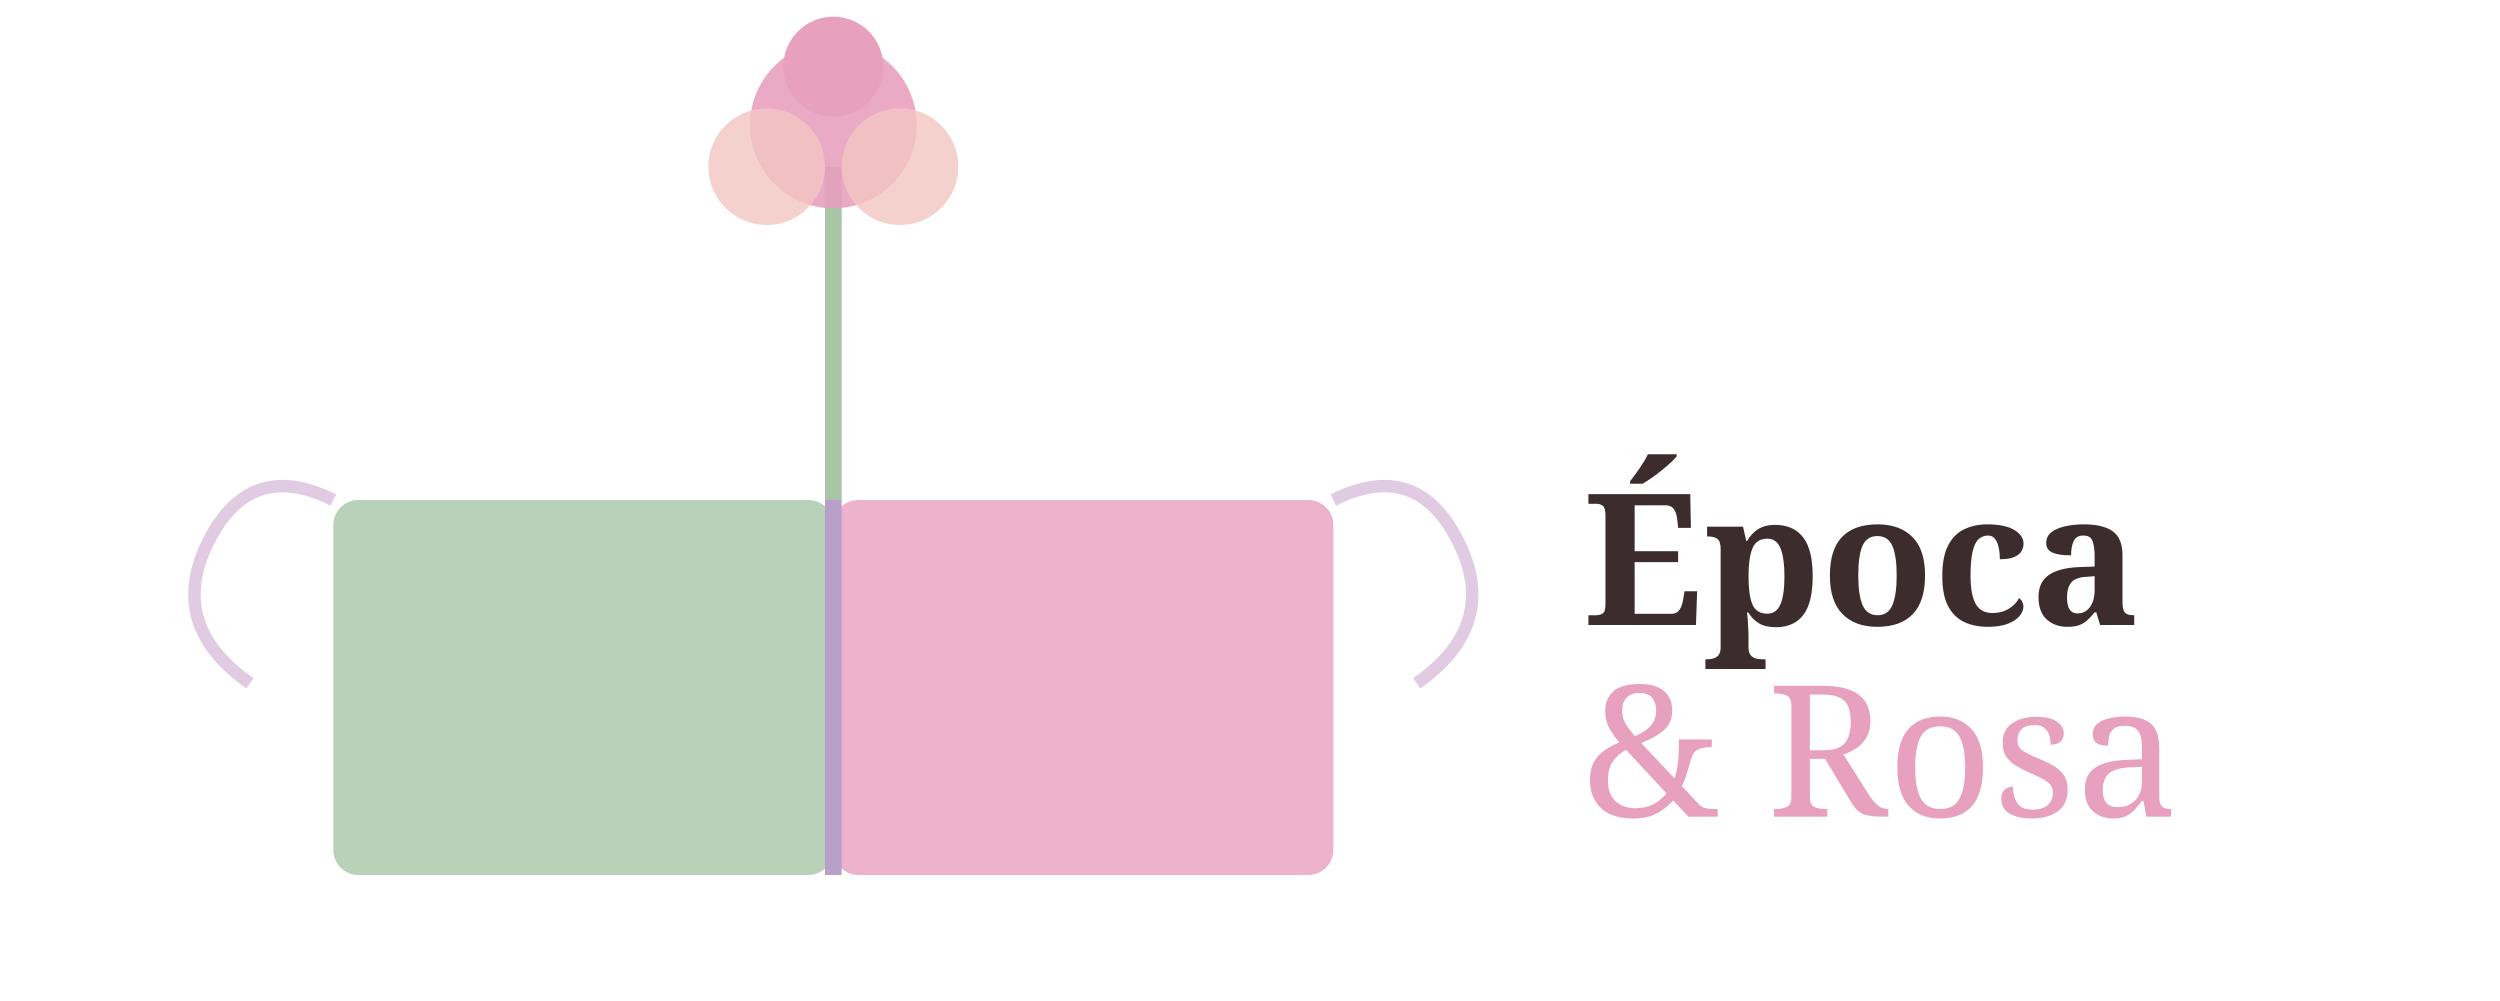
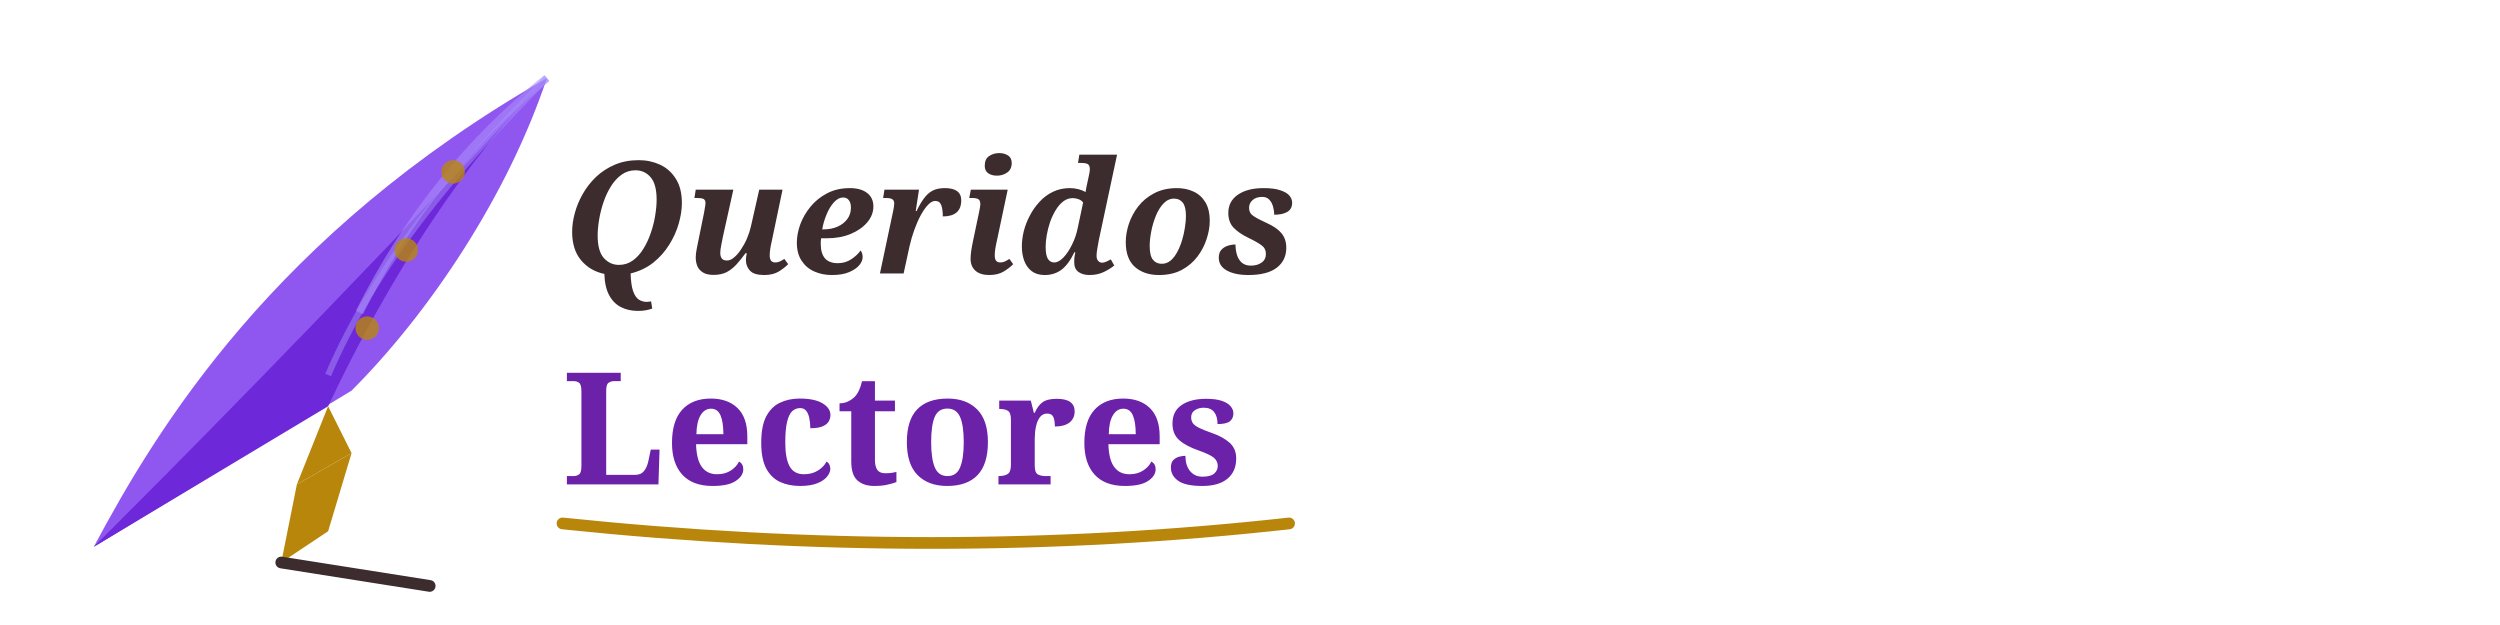
- <svg xmlns="http://www.w3.org/2000/svg" viewBox="0 0 300 120" width="300" height="120">
-   <rect x="40" y="60" width="60" height="45" rx="3" fill="#A8C5A8" opacity="0.8" />
-   <rect x="100" y="60" width="60" height="45" rx="3" fill="#E8A0BF" opacity="0.8" />
-   <line x1="100" y1="60" x2="100" y2="105" stroke="#B8A0C8" stroke-width="2" />
-   <line x1="100" y1="60" x2="100" y2="20" stroke="#A8C5A8" stroke-width="2" />
-   <circle cx="100" cy="15" r="10" fill="#E8A0BF" opacity="0.9" />
-   <circle cx="92" cy="20" r="7" fill="#F2C6C2" opacity="0.8" />
-   <circle cx="108" cy="20" r="7" fill="#F2C6C2" opacity="0.8" />
-   <circle cx="100" cy="8" r="6" fill="#E8A0BF" />
-   <path d="M30,82 Q20,75 25,65 Q30,55 40,60" fill="none" stroke="#D4B5D6" stroke-width="1.5" opacity="0.7" />
-   <path d="M170,82 Q180,75 175,65 Q170,55 160,60" fill="none" stroke="#D4B5D6" stroke-width="1.5" opacity="0.7" />
-   <text x="190" y="75" font-family="Georgia, serif" font-size="22" fill="#3D2C2E" font-weight="bold">Época</text>
-   <text x="190" y="98" font-family="Georgia, serif" font-size="22" fill="#E8A0BF">&amp; Rosa</text>
+ <svg xmlns="http://www.w3.org/2000/svg" viewBox="0 0 320 80" width="320" height="80">
+   <path d="M12,70 C20,55 35,30 70,10 C65,25 55,40 45,50 Z" fill="#7C3AED" opacity="0.85" />
+   <path d="M12,70 C22,60 40,42 70,10 C60,20 50,35 42,52 Z" fill="#6D28D9" />
+   <path d="M70,10 C60,18 52,28 46,40" fill="none" stroke="#A78BFA" stroke-width="1" opacity="0.6" />
+   <path d="M70,10 C58,22 48,34 42,48" fill="none" stroke="#A78BFA" stroke-width="0.8" opacity="0.5" />
+   <path d="M42,52 L38,62 L45,58 Z" fill="#B8860B" />
+   <path d="M38,62 L36,72 L42,68 L45,58 Z" fill="#B8860B" />
+   <path d="M36,72 L55,75" stroke="#3D2C2E" stroke-width="1.5" stroke-linecap="round" />
+   <circle cx="58" cy="22" r="1.5" fill="#B8860B" opacity="0.8" />
+   <circle cx="52" cy="32" r="1.5" fill="#B8860B" opacity="0.8" />
+   <circle cx="47" cy="42" r="1.5" fill="#B8860B" opacity="0.8" />
+   <text x="72" y="35" font-family="Georgia, serif" font-size="20" fill="#3D2C2E" font-weight="bold" font-style="italic">Queridos</text>
+   <text x="72" y="62" font-family="Georgia, serif" font-size="20" fill="#6B21A8" font-weight="bold">Lectores</text>
+   <path d="M72,67 Q120,72 165,67" fill="none" stroke="#B8860B" stroke-width="1.5" stroke-linecap="round" />
</svg>
